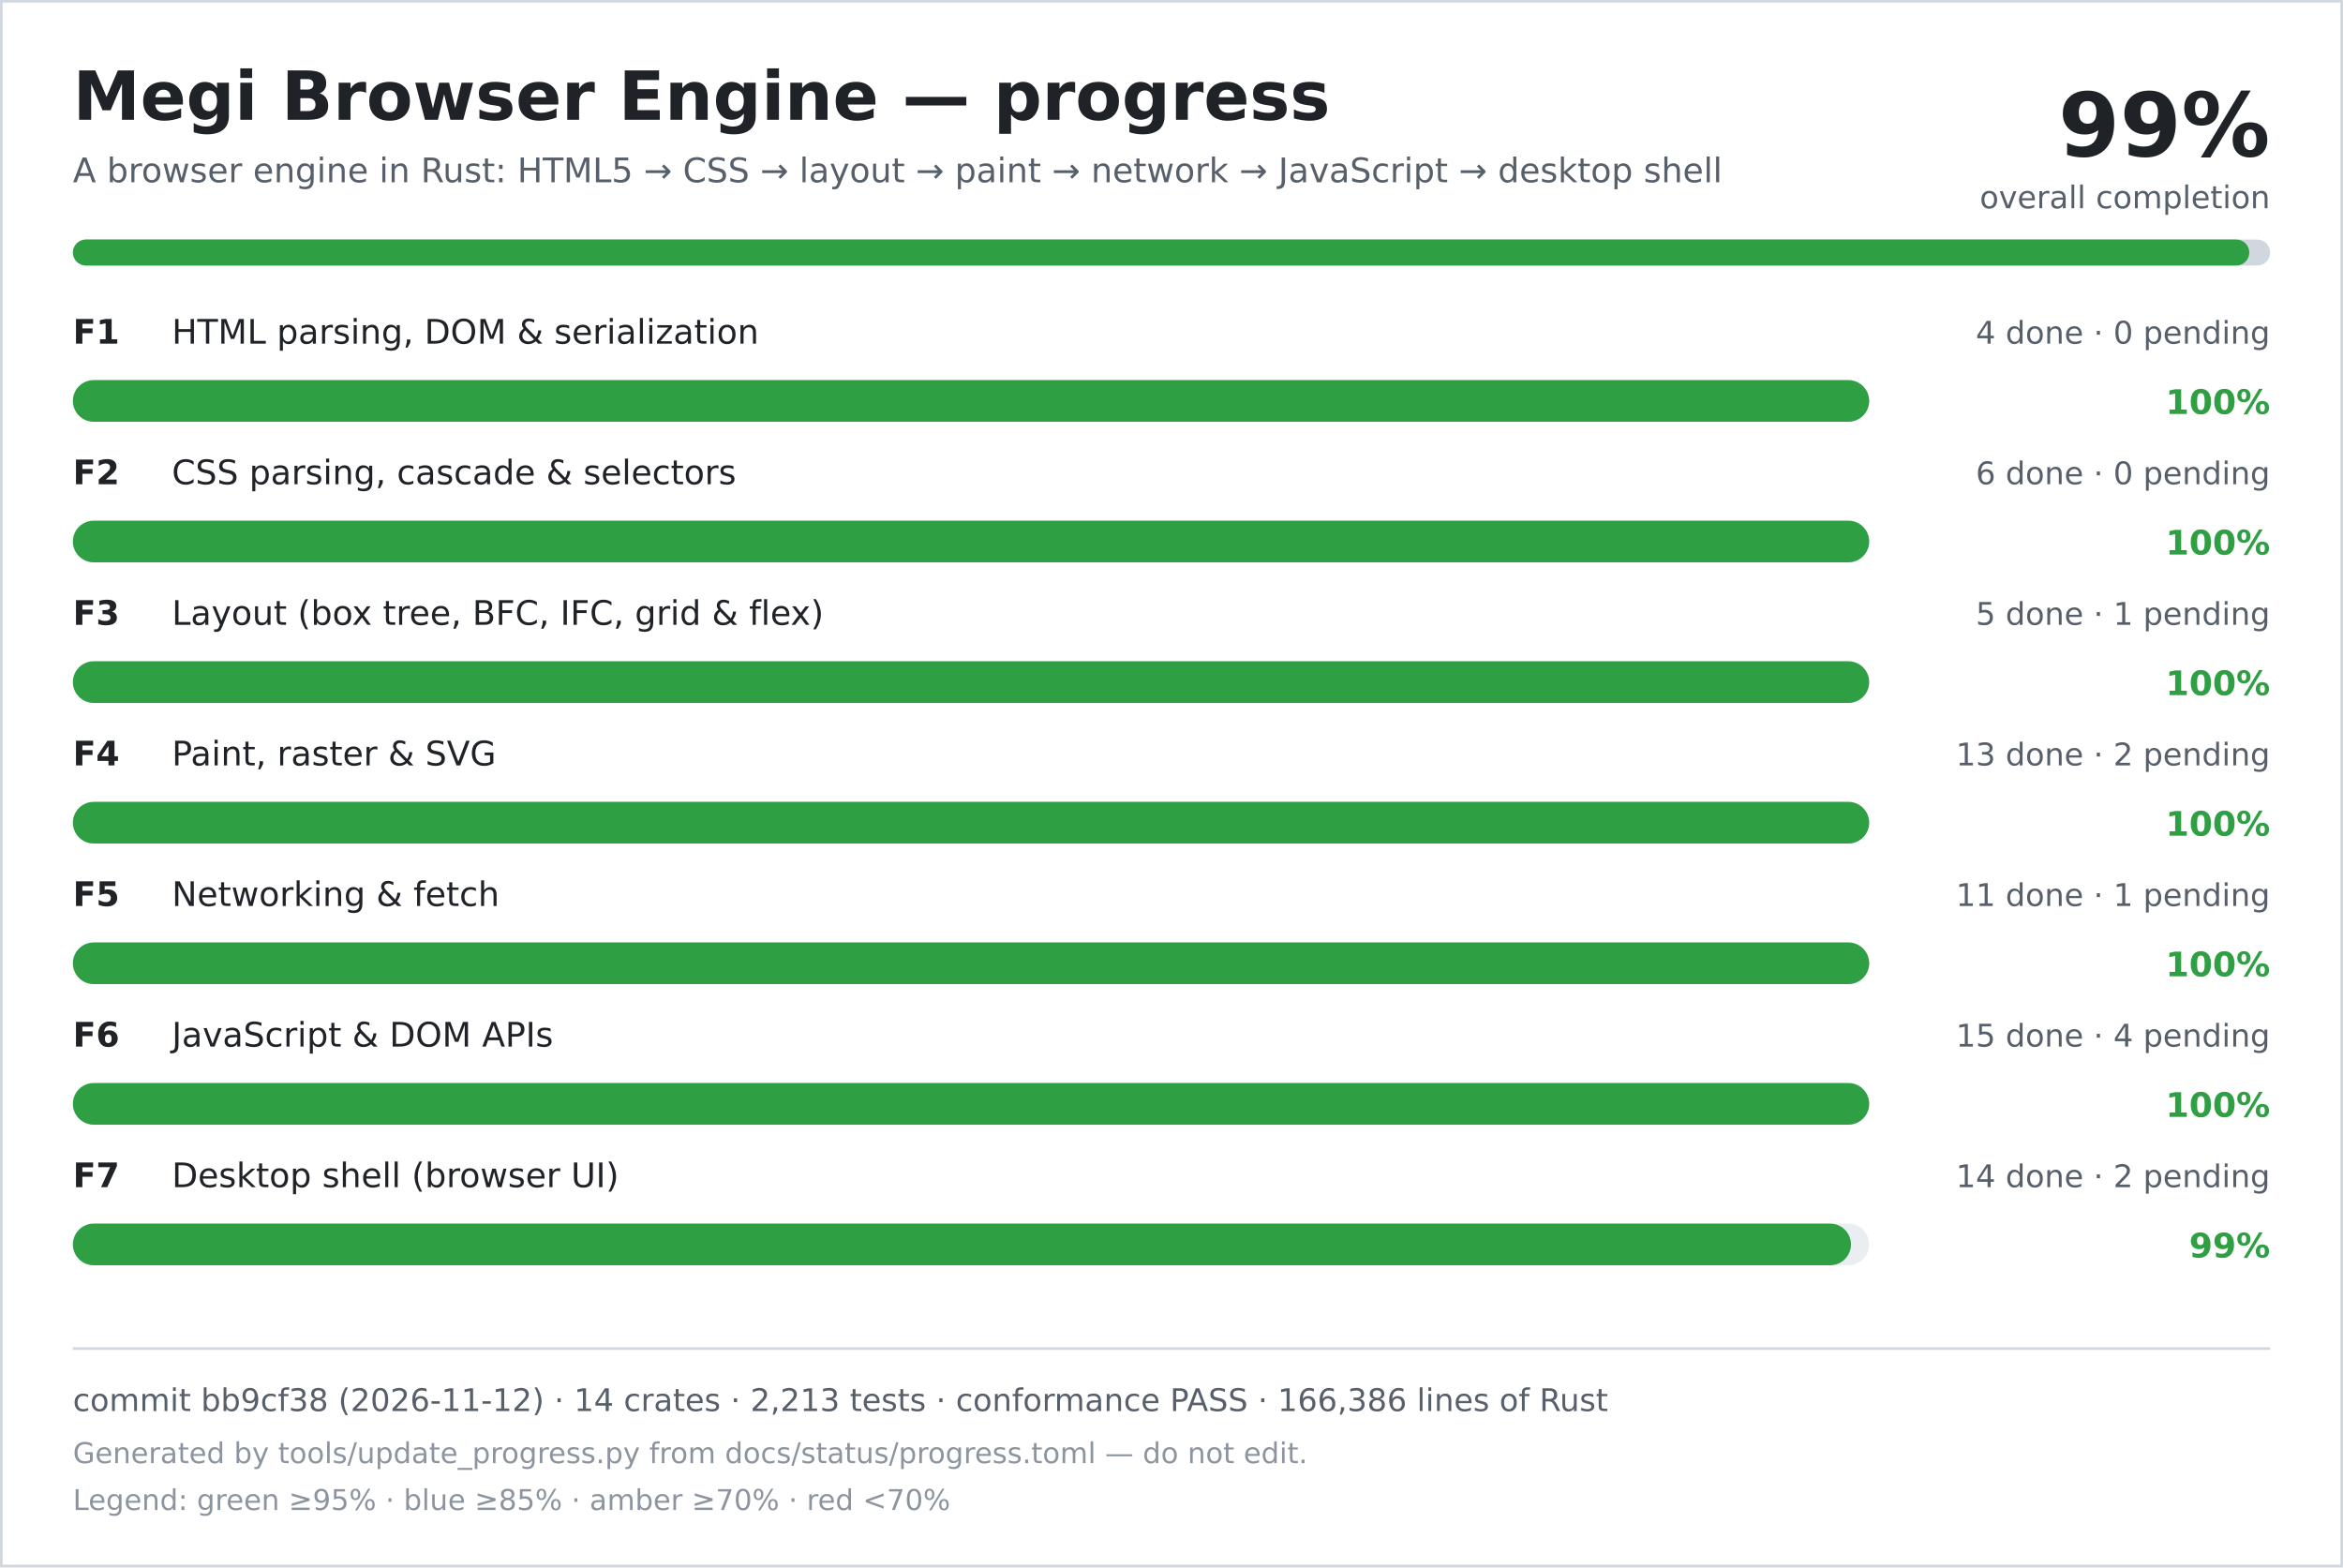
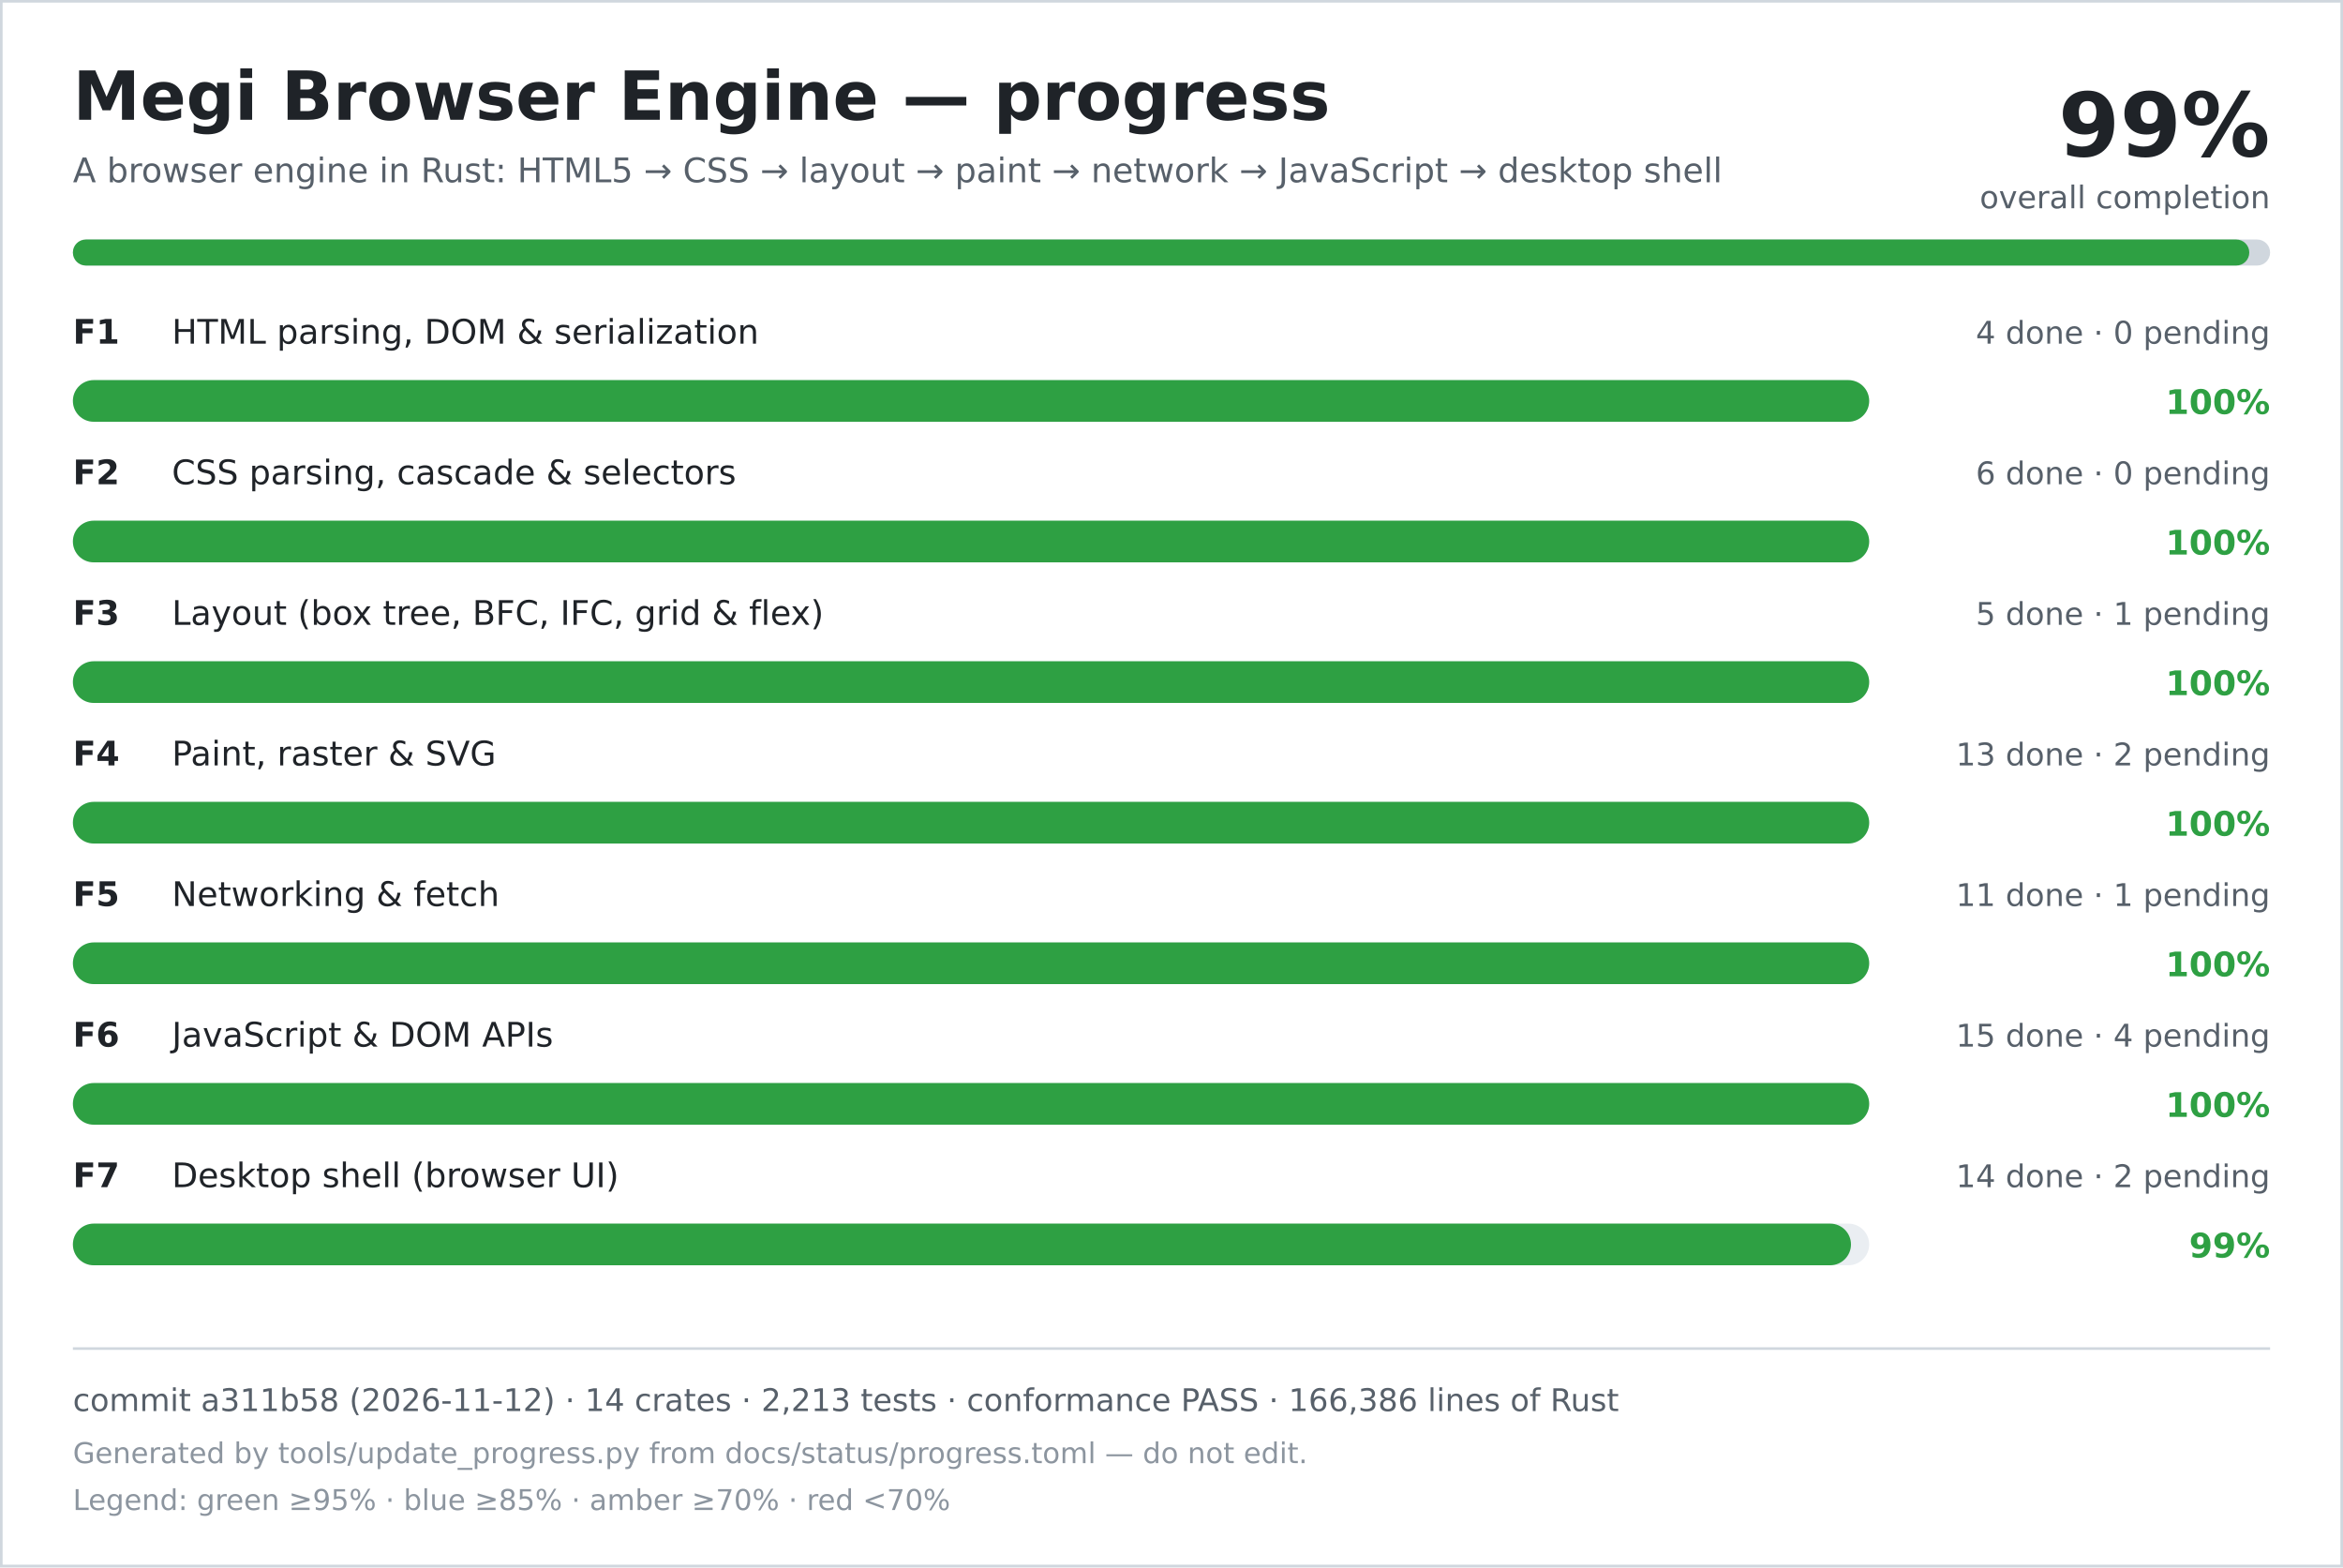
<svg xmlns="http://www.w3.org/2000/svg" width="900" height="602" viewBox="0 0 900 602" role="img" aria-labelledby="title desc">
  <rect width="900" height="602" fill="#ffffff" />
  <rect x="0.5" y="0.5" width="899" height="601" fill="none" stroke="#d0d7de" />
  <text x="28" y="46" font-family="DejaVu Sans, Verdana, sans-serif" font-size="26" font-weight="700" fill="#1f2328">Megi Browser Engine — progress</text>
  <text x="28" y="70" font-family="DejaVu Sans, Verdana, sans-serif" font-size="13" fill="#57606a">A browser engine in Rust: HTML5 → CSS → layout → paint → network → JavaScript → desktop shell</text>
  <text x="872" y="60" text-anchor="end" font-family="DejaVu Sans, Verdana, sans-serif" font-size="34" font-weight="700" fill="#1f2328">99%</text>
  <text x="872" y="80" text-anchor="end" font-family="DejaVu Sans, Verdana, sans-serif" font-size="12" fill="#57606a">overall completion</text>
  <rect x="28" y="92" width="844" height="10" rx="5" fill="#d0d7de" />
  <rect x="28" y="92" width="836" height="10" rx="5" fill="#2ea043" />
  <text x="28" y="132" font-family="DejaVu Sans, Verdana, sans-serif" font-size="13" font-weight="700" fill="#1f2328">F1</text>
  <text x="66" y="132" font-family="DejaVu Sans, Verdana, sans-serif" font-size="13" fill="#1f2328">HTML parsing, DOM &amp; serialization</text>
  <text x="872" y="132" text-anchor="end" font-family="DejaVu Sans, Verdana, sans-serif" font-size="12" fill="#57606a">4 done · 0 pending</text>
  <rect x="28" y="146" width="690" height="16" rx="8" fill="#eaeef2" />
  <rect x="28" y="146" width="690" height="16" rx="8" fill="#2ea043" />
  <text x="872" y="159" text-anchor="end" font-family="DejaVu Sans, Verdana, sans-serif" font-size="13" font-weight="700" fill="#2ea043">100%</text>
  <text x="28" y="186" font-family="DejaVu Sans, Verdana, sans-serif" font-size="13" font-weight="700" fill="#1f2328">F2</text>
  <text x="66" y="186" font-family="DejaVu Sans, Verdana, sans-serif" font-size="13" fill="#1f2328">CSS parsing, cascade &amp; selectors</text>
  <text x="872" y="186" text-anchor="end" font-family="DejaVu Sans, Verdana, sans-serif" font-size="12" fill="#57606a">6 done · 0 pending</text>
  <rect x="28" y="200" width="690" height="16" rx="8" fill="#eaeef2" />
  <rect x="28" y="200" width="690" height="16" rx="8" fill="#2ea043" />
  <text x="872" y="213" text-anchor="end" font-family="DejaVu Sans, Verdana, sans-serif" font-size="13" font-weight="700" fill="#2ea043">100%</text>
  <text x="28" y="240" font-family="DejaVu Sans, Verdana, sans-serif" font-size="13" font-weight="700" fill="#1f2328">F3</text>
  <text x="66" y="240" font-family="DejaVu Sans, Verdana, sans-serif" font-size="13" fill="#1f2328">Layout (box tree, BFC, IFC, grid &amp; flex)</text>
  <text x="872" y="240" text-anchor="end" font-family="DejaVu Sans, Verdana, sans-serif" font-size="12" fill="#57606a">5 done · 1 pending</text>
  <rect x="28" y="254" width="690" height="16" rx="8" fill="#eaeef2" />
  <rect x="28" y="254" width="690" height="16" rx="8" fill="#2ea043" />
  <text x="872" y="267" text-anchor="end" font-family="DejaVu Sans, Verdana, sans-serif" font-size="13" font-weight="700" fill="#2ea043">100%</text>
  <text x="28" y="294" font-family="DejaVu Sans, Verdana, sans-serif" font-size="13" font-weight="700" fill="#1f2328">F4</text>
  <text x="66" y="294" font-family="DejaVu Sans, Verdana, sans-serif" font-size="13" fill="#1f2328">Paint, raster &amp; SVG</text>
  <text x="872" y="294" text-anchor="end" font-family="DejaVu Sans, Verdana, sans-serif" font-size="12" fill="#57606a">13 done · 2 pending</text>
  <rect x="28" y="308" width="690" height="16" rx="8" fill="#eaeef2" />
  <rect x="28" y="308" width="690" height="16" rx="8" fill="#2ea043" />
  <text x="872" y="321" text-anchor="end" font-family="DejaVu Sans, Verdana, sans-serif" font-size="13" font-weight="700" fill="#2ea043">100%</text>
  <text x="28" y="348" font-family="DejaVu Sans, Verdana, sans-serif" font-size="13" font-weight="700" fill="#1f2328">F5</text>
  <text x="66" y="348" font-family="DejaVu Sans, Verdana, sans-serif" font-size="13" fill="#1f2328">Networking &amp; fetch</text>
  <text x="872" y="348" text-anchor="end" font-family="DejaVu Sans, Verdana, sans-serif" font-size="12" fill="#57606a">11 done · 1 pending</text>
  <rect x="28" y="362" width="690" height="16" rx="8" fill="#eaeef2" />
  <rect x="28" y="362" width="690" height="16" rx="8" fill="#2ea043" />
  <text x="872" y="375" text-anchor="end" font-family="DejaVu Sans, Verdana, sans-serif" font-size="13" font-weight="700" fill="#2ea043">100%</text>
  <text x="28" y="402" font-family="DejaVu Sans, Verdana, sans-serif" font-size="13" font-weight="700" fill="#1f2328">F6</text>
  <text x="66" y="402" font-family="DejaVu Sans, Verdana, sans-serif" font-size="13" fill="#1f2328">JavaScript &amp; DOM APIs</text>
  <text x="872" y="402" text-anchor="end" font-family="DejaVu Sans, Verdana, sans-serif" font-size="12" fill="#57606a">15 done · 4 pending</text>
  <rect x="28" y="416" width="690" height="16" rx="8" fill="#eaeef2" />
  <rect x="28" y="416" width="690" height="16" rx="8" fill="#2ea043" />
  <text x="872" y="429" text-anchor="end" font-family="DejaVu Sans, Verdana, sans-serif" font-size="13" font-weight="700" fill="#2ea043">100%</text>
  <text x="28" y="456" font-family="DejaVu Sans, Verdana, sans-serif" font-size="13" font-weight="700" fill="#1f2328">F7</text>
  <text x="66" y="456" font-family="DejaVu Sans, Verdana, sans-serif" font-size="13" fill="#1f2328">Desktop shell (browser UI)</text>
  <text x="872" y="456" text-anchor="end" font-family="DejaVu Sans, Verdana, sans-serif" font-size="12" fill="#57606a">14 done · 2 pending</text>
  <rect x="28" y="470" width="690" height="16" rx="8" fill="#eaeef2" />
  <rect x="28" y="470" width="683" height="16" rx="8" fill="#2ea043" />
  <text x="872" y="483" text-anchor="end" font-family="DejaVu Sans, Verdana, sans-serif" font-size="13" font-weight="700" fill="#2ea043">99%</text>
  <line x1="28" y1="518" x2="872" y2="518" stroke="#d0d7de" />
-   <text x="28" y="542" font-family="DejaVu Sans, Verdana, sans-serif" font-size="12" fill="#57606a">commit bb9cf38 (2026-11-12) · 14 crates · 2,213 tests · conformance PASS · 166,386 lines of Rust</text>
+   <text x="28" y="542" font-family="DejaVu Sans, Verdana, sans-serif" font-size="12" fill="#57606a">commit a311b58 (2026-11-12) · 14 crates · 2,213 tests · conformance PASS · 166,386 lines of Rust</text>
  <text x="28" y="562" font-family="DejaVu Sans, Verdana, sans-serif" font-size="11" fill="#8c959f">Generated by tools/update_progress.py from docs/status/progress.toml — do not edit.</text>
  <text x="28" y="580" font-family="DejaVu Sans, Verdana, sans-serif" font-size="11" fill="#8c959f">Legend: green ≥95% · blue ≥85% · amber ≥70% · red &lt;70%</text>
</svg>
